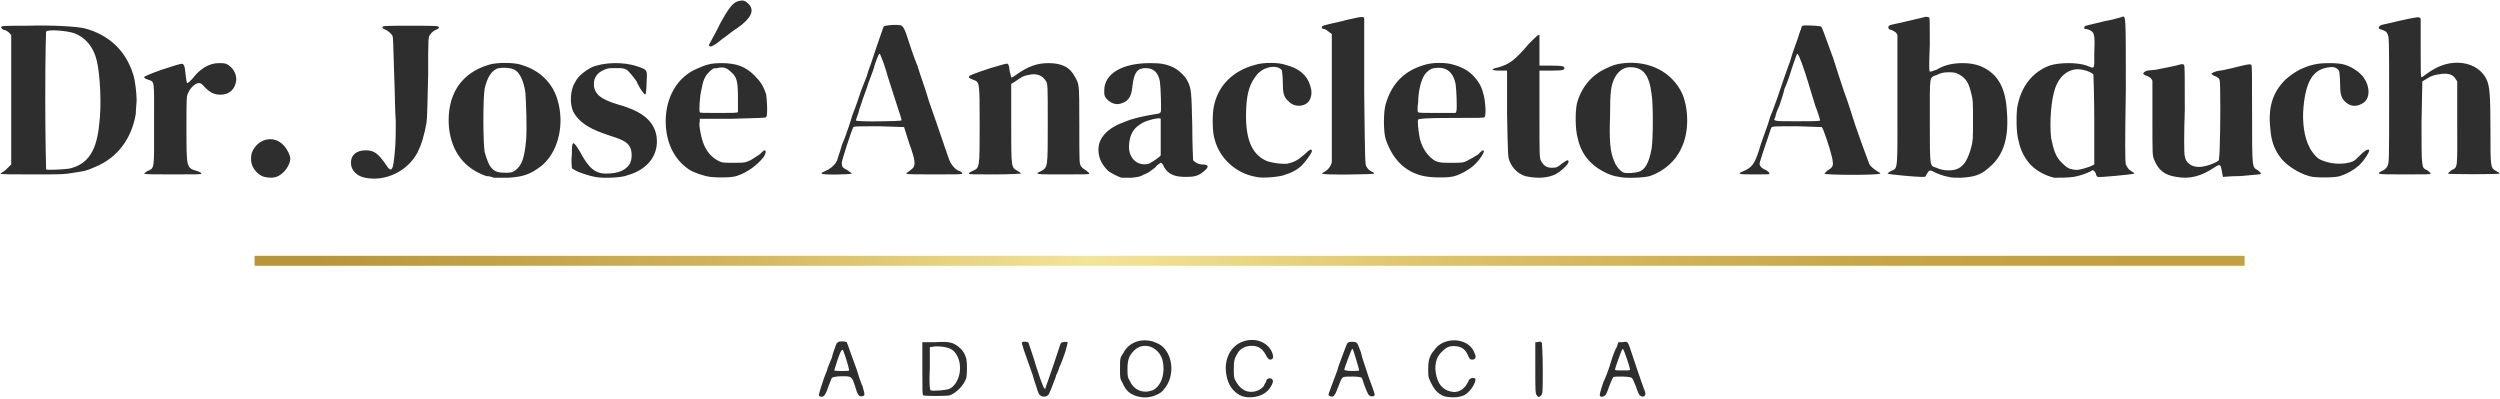
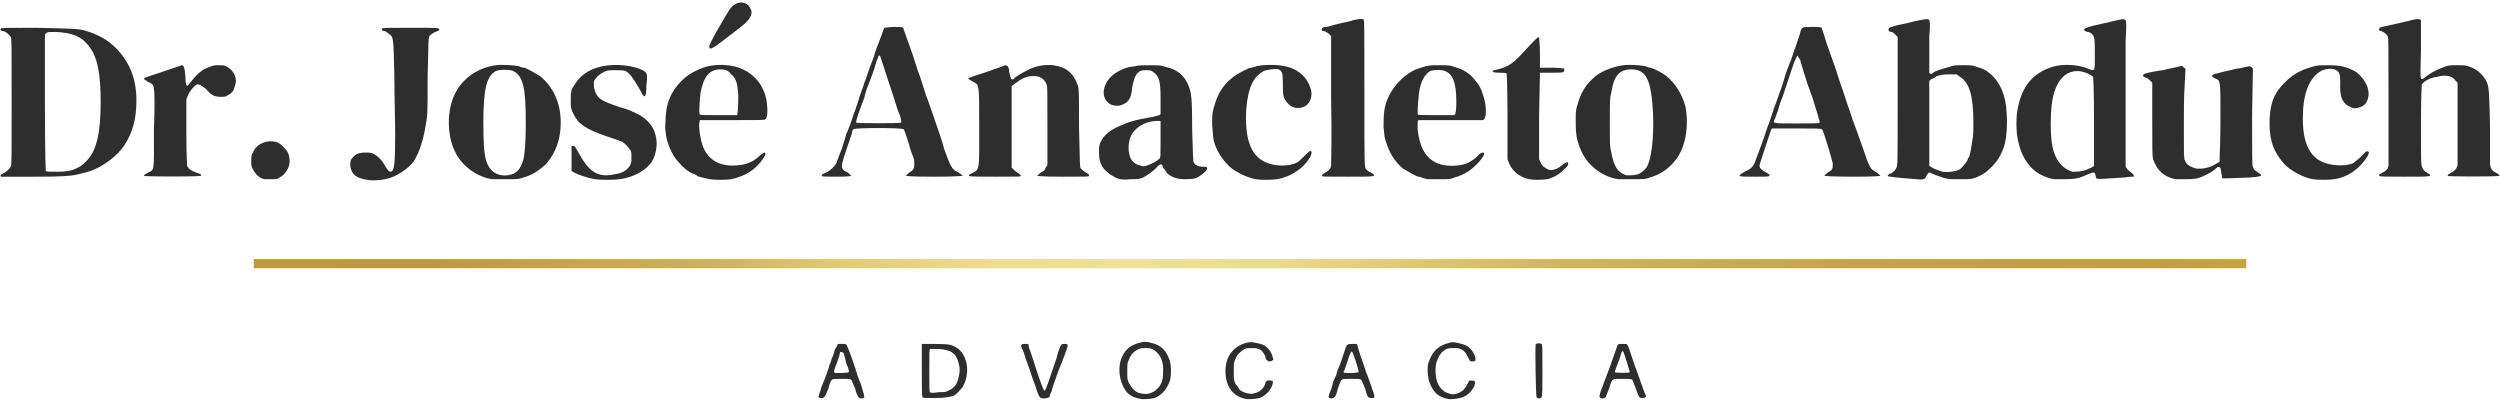
- <svg xmlns="http://www.w3.org/2000/svg" viewBox="0 0 3009 480" width="301" height="48">
+ <svg xmlns="http://www.w3.org/2000/svg" viewBox="0 0 3005 480" width="300" height="48">
  <defs>
    <linearGradient id="g" x1="0" x2="1">
-       <stop offset="0.030" stop-color="#b89638" />
-       <stop offset="0.224" stop-color="#d0b155" />
-       <stop offset="0.419" stop-color="#f3e597" />
-       <stop offset="0.614" stop-color="#dbc064" />
-       <stop offset="0.808" stop-color="#c7a645" />
+       <stop offset="0.006" stop-color="#bf9b3b" />
+       <stop offset="0.079" stop-color="#bc9a3b" />
+       <stop offset="0.152" stop-color="#c7a445" />
+       <stop offset="0.225" stop-color="#cfb056" />
+       <stop offset="0.298" stop-color="#e3cc72" />
+       <stop offset="0.371" stop-color="#eddd8e" />
+       <stop offset="0.443" stop-color="#efe295" />
+       <stop offset="0.516" stop-color="#eada8a" />
+       <stop offset="0.589" stop-color="#dfc66c" />
+       <stop offset="0.662" stop-color="#d1b557" />
+       <stop offset="0.735" stop-color="#c9ab4d" />
+       <stop offset="0.808" stop-color="#c5a446" />
+       <stop offset="0.881" stop-color="#c3a142" />
      <stop offset="0.954" stop-color="#c39f3e" />
+       <stop offset="0.995" stop-color="#c5a53a" />
    </linearGradient>
  </defs>
-   <path fill="#2e2e2e" d="M1368 477c-9-3-13-7-17-16c-3-5-3-6-3-17c0-13 0-13 4-19c6-12 20-18 35-14c6 2 10 4 13 7c12 12 13 34 3 48c-4 6-7 8-15 11c-7 2-13 2-20 0zM1495 477c-10-4-17-13-19-26c-3-17 4-33 18-39c16-7 34 0 38 15c1 4 0 6-4 6c-1-1-3-2-4-5c-1-2-3-5-5-7c-7-7-21-6-28 2c-5 8-6 10-6 21c0 10 0 11 3 16c3 5 6 8 10 10c8 4 18 1 23-5c1-3 3-5 3-6c0-4 7-5 8-1c1 3-4 11-8 14c-7 6-20 8-29 5zM1738 477c-7-3-11-7-15-15c-3-6-4-7-4-16c0-11 1-17 7-24c11-17 40-16 48 1c3 6 3 9-1 10c-3 0-4 0-6-5c-3-7-7-10-13-11c-8-1-12 0-18 6c-8 7-10 18-7 30c3 12 10 18 21 19c7 0 13-4 17-12c1-3 2-4 5-5c4 0 5 1 3 6c-2 5-7 12-13 15c-7 3-17 3-24 1zM986 477c-1-1-1-2 5-20c2-6 5-12 5-14c1-2 3-8 5-12c1-5 3-10 4-13c2-6 3-7 9-7c3 0 5 1 5 1c0 0 2 5 4 11c2 6 6 16 8 22c2 7 5 16 7 20c3 11 3 11 0 12c-4 1-6-1-9-12c-4-12-4-12-16-12c-6 0-11 1-12 2c0 0-2 5-4 10c-4 12-6 14-11 12zM1111 476c-1-1-1-7-1-32l0-32 15 0c17-1 21 0 28 5c5 4 8 8 10 15c1 5 1 17 0 23c-3 9-12 18-20 21c-5 1-30 1-32 0zM1252 476c-1 0-3-4-4-8c-1-4-4-11-5-16c-10-28-14-39-13-40c1-1 7-1 8 1c0 1 5 14 9 28c8 25 10 28 11 27c0-1 6-16 18-53c1-3 2-3 4-3c2-1 4 0 5 0c0 1-1 5-3 12c-2 6-5 14-7 18c-1 4-3 8-4 10c0 2-3 8-5 14c-2 5-4 10-5 10c-2 2-7 2-9 0zM1601 477c-1 0-2-1-2-2c0-1 7-19 11-30c0-1 2-7 4-12c6-16 7-19 8-20c1-2 10-2 11 0c1 0 3 6 5 11c1 6 6 19 9 29c8 22 9 23 6 24c-5 1-6-1-10-11c-2-5-3-10-4-11c-1-2-19-2-22-1c-2 1-3 3-6 11c-4 11-6 14-10 12zM1850 476c-2-1-2-6-2-33l0-31 2 0c3-1 5-1 6 1c0 0 1 15 1 31c0 26 0 31-2 32c-1 1-2 2-3 2c0 0-2-1-2-2zM1926 477c-1-1 0-5 4-17c3-6 7-17 9-24c2-7 5-15 7-18l2-6 5 0c7-1 6-2 12 16c5 15 8 24 13 38c3 7 3 9 2 10c-1 2-4 2-6 0c-1 0-3-5-5-11c-2-5-4-10-5-10c-2-2-20-2-22-1c-1 1-3 6-5 11c-2 6-4 11-5 11c-2 2-5 2-6 1zM1387 470c11-5 16-21 12-37c-5-16-23-22-34-11c-6 6-8 11-8 22c0 9 0 10 3 15c5 11 16 15 27 11zM1143 468c13-7 17-31 6-44c-4-5-12-7-23-7l-7 1 0 25c-1 20 0 26 1 27c2 1 19 0 23-2zM1022 446c0-1-4-16-7-23c-1-4-3-2-7 10c-2 7-4 12-4 13c1 1 17 1 18 0zM1636 446c0-1-7-25-8-26c0 0-1 0-1 1c-1 1-9 23-9 24c0 2 17 2 18 1zM1962 445c0-3-7-23-8-24c-1-1-1-1-1-1c-1 1-9 23-9 25c0 1 2 1 9 1c8 0 9 0 9-1zM439 214c-10-2-17-9-17-18c0-9 6-15 18-15c10 0 15 4 24 17c7 11 9 8 11-17c1-10 1-25 1-35c-1-10-1-36-2-59c-1-31-1-42-2-44c-2-3-5-6-10-8c-1 0-2-1-2-2c0-2 1-2 34-2c30 0 34 0 34 2c0 1-1 2-4 3c-2 1-5 3-6 5c-3 3-3 3-3 50c-1 36-1 50-2 57c-3 16-6 26-11 36c-12 22-38 35-63 30zM318 213c-5-1-11-6-14-12c-3-5-3-15 0-20c8-15 26-18 37-6c4 4 8 12 8 16c0 5-4 13-9 17c-6 6-13 7-22 5zM594 214c-2-1-6-2-9-2c-26-9-42-29-45-59c-3-38 14-65 48-75c9-3 30-3 39 0c24 7 40 24 45 47c7 29-2 60-21 75c-13 10-22 13-40 14c-8 0-16 0-17 0zM716 213c-6-1-19-5-24-8c-2-1-4-2-4-3c0-2-1-9 0-16c0-17 1-18 10-3c10 19 18 26 31 26c15 0 24-4 29-12c1-3 2-5 2-10c0-9-3-14-11-18c-4-2-7-3-22-8c-20-7-31-15-37-26c-5-10-4-27 2-36c3-7 12-14 20-18c14-6 38-7 55-1c12 4 12 4 11 19c0 8-1 14-1 14c-1 2-3-1-7-7c-2-4-4-7-4-8c-2-3-9-12-12-14c-4-2-5-2-13-2c-7 0-10 0-14 2c-10 4-14 12-12 22c3 10 11 15 36 22c24 8 36 19 39 36c3 22-10 40-35 47c-7 3-29 4-39 2zM855 213c-8-1-20-5-26-9c-18-12-28-33-28-58c0-29 14-53 37-63c11-5 17-7 30-7c18 0 29 4 40 15c7 7 11 13 14 23c1 7 2 25 0 27c-1 1-6 1-41 2l-39 0 0 4c-1 2 0 8 1 13c3 17 10 28 22 34c4 2 6 2 18 2c13 0 13 0 20-3c3-2 8-5 11-7c3-3 5-5 6-5c2 0 2 3-1 8c-8 10-20 19-33 23c-6 2-23 2-31 1zM1350 214c-4-1-14-6-17-9c-7-7-11-15-11-25c0-14 11-26 31-33c9-4 21-7 40-10c2 0 3-1 4-2c1-1 0-31-1-37c-2-11-8-16-17-16c-10 0-14 5-16 21c-1 12-4 18-12 21c-7 3-14 1-20-6c-2-3-2-4-2-9c0-20 21-33 55-33c13 0 19 1 28 5c6 3 14 10 17 16c5 10 5 13 6 55c0 22 1 40 1 41c2 2 6 5 11 5c8 0 9 3 1 9c-6 5-11 6-21 6c-13 0-21-3-26-12c-1-3-3-5-4-5c0 0-4 2-7 6c-4 3-9 7-13 8c-5 3-7 3-15 4c-6 0-11 0-12 0zM1512 213c-24-4-44-22-50-45c-3-8-3-31-1-40c5-25 23-43 50-50c9-3 28-3 36 0c16 4 26 12 30 25c2 6 2 11 0 16c-4 10-19 11-26 3c-6-5-7-10-7-23c0-7-1-13-1-14c-5-8-23-5-31 6c-7 9-11 19-12 38c-2 37 6 57 25 65c6 2 18 4 25 3c8-2 12-4 20-11c7-7 9-7 9-4c0 2-7 12-12 17c-5 5-12 9-22 12c-6 2-26 4-33 2zM1720 213c-26-3-43-19-52-45c-3-9-3-34 0-43c7-24 22-40 47-47c9-3 26-3 35 0c10 3 18 7 25 15c6 7 9 13 11 22c2 8 3 23 1 26c-1 1-5 1-40 1c-33 0-39 1-40 2c-1 1 0 13 2 23c3 12 10 22 19 27c6 2 7 2 20 2c13 0 13 0 19-3c4-2 9-5 12-7c3-3 5-5 6-5c4 0-4 12-12 19c-6 5-15 10-22 12c-6 2-23 2-31 1zM1841 213c-11-1-20-9-24-19c-2-5-2-7-3-57l0-52-9 0c-11 0-11-2-1-4c13-4 19-8 36-28c10-10 13-13 13-10c0 1 0 9 0 19l0 17 13 0c16 0 17 1 17 3c0 2-1 3-15 3l-15 0 0 53c0 50 0 52 2 56c3 5 6 8 13 8c6 0 7-1 12-5c7-5 8-5 8-2c0 3-10 12-16 15c-9 4-19 5-31 3zM1949 213c-7-1-13-3-20-7c-15-8-26-21-30-40c-3-11-3-30-1-41c5-19 17-34 34-42c8-4 13-6 23-7c31-3 58 11 70 37c8 19 8 47-1 65c-7 16-21 28-38 34c-7 2-29 3-37 1zM2346 213c-7-1-14-4-18-6c-5-3-6-2-9 3c-1 3-1 3-6 3c-7 0-40-3-41-4c0 0 2-2 4-3c9-4 8 2 8-86l0-78-2-3c-2-1-4-3-6-3c-4-1-4-5 0-6c5-1 35-8 39-9c3-1 5-1 7 0c1 1 1 2 1 33c-1 23-1 32 0 32c1 1 4-1 8-2c10-6 20-8 32-8c16 0 28 5 38 15c10 11 14 25 15 46c2 31-5 51-22 65c-10 9-18 11-33 12c-6 0-13 0-15-1zM2473 214c-9-2-20-7-28-15c-7-7-13-18-15-29c-3-9-3-30-2-39c4-26 18-44 39-52c12-4 34-4 45 0c10 4 9 5 9-14c1-23 0-25-4-28c-2-1-4-2-6-2c-2 0-2 0-2-2c0-2 2-2 10-4c5-1 15-4 22-5c7-2 13-3 14-4c4 0 4-3 4 88c-1 63-1 86 0 90c2 4 3 6 8 9c2 1 3 2 2 2c-1 1-44 5-44 4c-1-1-2-2-2-4c-2-4-4-5-6-3c-3 2-14 6-21 7c-7 1-17 1-23 1zM2620 213c-14-2-22-8-27-21c-2-5-2-6-2-50l0-45-2-3c-2-1-4-3-6-3c-2-1-3-2-3-2c0-2 2-3 5-4c2 0 7-1 10-1c4-1 10-2 15-3c4-1 10-2 13-3c3-1 5-1 6 0c1 1 1 10 1 54c-1 29-1 54 0 56c1 8 8 13 17 13c8 0 21-5 24-8c0-1 1-8 1-15c1-22 1-79 0-81c0-2-2-4-5-5c-3-1-5-3-5-3c0-1 4-3 10-4c3 0 10-2 15-3c20-5 21-5 23-4c1 1 1 7 1 60c0 66 0 63 7 67c4 3 5 5 1 5c-1 0-11 1-22 2c-11 0-20 1-21 1c0-1-1-3-1-5c-2-11-2-11-10-6c-15 10-29 14-45 11zM2784 213c-12-2-28-11-37-21c-9-11-13-22-14-37c-3-26 3-44 18-59c7-6 10-8 17-12c13-6 21-8 36-8c16 0 23 2 34 10c15 11 18 33 5 39c-9 5-17 2-23-6c-2-5-3-6-3-18c0-7-1-14-1-15c-2-4-6-6-12-5c-19 2-28 16-31 47c-2 19 1 38 7 49c2 5 8 12 11 14c12 7 31 8 42 3c2-1 6-5 9-8c6-6 10-7 10-5c0 3-6 12-12 18c-7 6-14 10-23 13c-6 2-26 2-33 1zM0 209c0 0 1-1 3-2c2-1 5-4 7-6l3-3 0-78l0-78-3-3c-1-1-4-3-6-3c-2-1-3-2-3-3c0-2 1-2 29-2c35-1 61 1 71 3c30 8 50 27 59 56c2 6 4 22 4 30c0 4-1 12-1 17c-5 30-22 53-49 64c-11 5-13 5-26 7c-10 2-17 2-49 2c-25 0-38 0-39-1zM173 209c0 0 2-2 4-3c9-4 8-2 8-56c0-55 1-51-7-54c-3-1-5-2-5-3c0-1 7-4 21-9c12-4 22-7 23-7c4-1 5 2 6 13c1 6 1 10 2 10c1 0 3-2 6-5c9-12 20-19 32-19c5 0 8 0 11 2c6 4 10 10 10 18c-1 11-8 18-19 18c-7 0-12-2-19-9c-3-4-5-5-7-5c-4 0-10 5-13 12c-2 4-2 6-2 43c0 48 0 47 13 51c3 1 5 2 5 3c0 1-5 1-34 1c-21 0-34 0-35-1zM989 209c-1-1 0-1 8-5c5-3 10-8 11-13c0-1 3-8 5-16c3-7 6-15 6-16c1-2 4-11 7-21c4-10 8-22 9-25c1-4 5-13 8-21c2-8 6-17 7-21c2-6 10-30 13-38c1-2 1-2 11-3c8 0 11 0 12 2c1 0 4 6 6 13c2 6 7 22 12 34c4 13 11 32 14 43c18 51 24 71 26 74c3 5 7 9 11 10c2 1 3 2 3 3c0 1-6 1-33 1c-21 0-34 0-34-1c-1 0 0-1 2-2c1-1 4-3 5-4c4-4 4-9-4-31l-6-19-30-1c-23 0-30 0-31 1c-2 3-14 40-14 43c0 5 1 6 7 9c2 2 5 3 5 4c0 1-36 2-36 0zM1166 209c0-1 2-2 4-3c9-4 9-2 9-55c0-54 0-52-8-55c-2-1-5-2-5-3c0-2 2-3 26-11c17-5 20-6 21-5c1 1 2 5 2 8c1 4 2 8 2 8c1 1 3-1 6-3c14-10 25-14 39-14c16 0 26 5 32 17c2 3 4 8 4 11c1 3 1 25 1 49c0 42 0 44 2 47c1 2 4 4 6 5c2 2 4 3 4 4c0 1-5 1-31 1c-34 0-36 0-27-4c8-5 8-3 8-57c0-45 0-48-2-51c-4-7-11-10-20-8c-7 1-10 3-17 8l-5 3 0 49c0 54 0 51 8 56c2 1 3 2 4 3c0 0-12 1-32 1c-25 0-31 0-31-1zM1591 209c0 0 1-1 3-2c5-3 8-7 9-12c0-2 0-37 0-79l0-75-4-3c-1-1-4-3-5-3c-2 0-3-1-3-2c0-2 1-2 13-5c4-1 10-2 13-3c3-1 9-2 13-3c8-2 12-2 12 0c0 1 0 41 0 89c1 86 1 88 3 90c1 2 3 4 5 5c2 1 4 2 4 3c0 1-62 2-63 0zM2094 209c0-1 2-2 7-4c8-4 11-8 16-23c1-4 4-13 7-21c3-8 6-17 7-21c2-4 5-13 8-21c6-18 13-38 16-46c1-4 4-13 7-21c3-8 5-16 6-17c0-2 1-4 2-4c1-1 21 0 22 1c1 0 3 6 15 39c3 10 9 28 13 40c5 13 10 30 13 39c10 29 16 44 17 47c1 3 6 7 11 10c2 1 3 2 2 2c0 2-66 2-67 0c0 0 2-2 4-4c6-3 7-6 6-11c0-4-6-24-11-37l-2-4-30-1c-28 0-30 0-31 2c-2 6-14 41-14 43c0 3 3 6 8 8c2 1 4 3 4 4c0 1-2 1-18 1c-9 0-17 0-18-1zM2864 209c-1-1 1-2 5-4c2-1 4-3 5-5c2-4 2-6 2-80c0-73 0-76-2-79c-1-3-3-4-9-6c-3-1-1-4 2-5c30-7 43-10 45-9c1 0 2 1 2 2c0 1 0 17 0 35c0 27 0 35 1 35c1 0 3-2 6-4c15-11 29-15 44-13c13 2 23 9 28 19c4 8 5 18 5 62c0 45 0 45 7 49c2 1 4 2 4 3c-1 1-62 1-62 0c0-1 2-2 4-4c8-4 7-1 7-57l0-50-2-3c-3-5-8-7-17-6c-8 1-12 2-18 6l-5 3-1 50c0 56 0 54 7 57c2 2 4 3 4 4c0 1-5 1-31 1c-17 0-31 0-31-1zM620 205c8-6 11-15 13-37c1-15 0-45-1-57c-2-14-7-24-13-27c-5-3-18-3-22-1c-7 4-11 11-14 24c-2 12-2 63 0 76c3 10 5 16 9 20c4 4 8 5 17 5c7 0 8-1 11-3zM1972 207c8-2 13-11 16-28c2-12 2-54 0-66c-3-24-11-33-28-32c-7 1-12 5-16 12c-5 9-6 18-6 47c-1 29 0 43 5 54c2 6 8 13 12 14c5 1 13 0 17-1zM2357 203c8-4 12-12 16-26c2-8 2-11 2-32c0-21 0-25-2-32c-3-13-6-18-14-23c-4-2-5-3-13-3c-7 0-10 1-14 3c-10 4-9-2-9 56c0 58 0 53 8 56c8 4 20 4 26 1zM83 203c22-5 33-21 36-54c3-22 1-60-3-76c-4-17-14-28-27-33c-9-3-31-5-34-2c0 0-1 20-1 83c0 45 1 82 1 83c1 1 22 0 28-1zM2508 203c3-1 7-2 9-3l4-2 0-53c0-29-1-54-1-55c-1-2-7-5-13-6c-14-3-27 5-33 22c-5 14-7 41-5 60c3 15 6 23 12 29c4 4 6 6 10 8c7 2 10 2 17 0zM1383 197c4-2 13-8 14-10c0-2 0-42 0-44c-2-2-17 2-22 5c-11 6-15 14-16 25c-2 17 10 28 24 24zM1085 145c0-1-1-5-9-29c-2-7-7-21-10-32c-3-10-7-19-7-19c-1-1-2 1-6 12c-1 5-5 15-8 23c-2 7-6 17-7 20c-1 4-4 11-5 16c-2 5-3 9-3 9c1 2 54 1 55 0zM2191 145c0 0-2-8-6-18c-3-9-8-27-12-39c-7-21-9-24-10-23c0 0-3 8-6 17c-3 10-7 21-9 25c-1 5-4 14-6 20c-3 6-5 12-5 14c-3 5-3 5 26 5c16 0 27 0 28-1zM888 135c0 0 0-8 0-16c0-20-1-26-8-32c-5-5-9-7-17-5c-5 0-6 1-10 5c-5 5-7 10-9 21c-2 8-3 25-2 27c0 1 3 1 23 1c15 0 22 0 23-1zM1753 134c1-5 0-27-1-33c-3-15-12-21-25-19c-5 0-11 5-14 11c-3 6-6 18-6 30c-1 6-1 12 0 12c0 1 8 1 23 1l22 0 1-2zM853 54c0 0 3-5 6-11c3-5 7-14 10-19c9-16 14-22 21-23c4-1 7 0 10 3c9 8 4 18-13 30c-4 2-12 9-18 13c-7 6-12 9-14 9c-1 0-2-1-2-2z" />
-   <rect x="306" y="308" width="2396" height="12" fill="url(#g)" />
+   <path fill="#2e2e2e" d="M1371 479c-8-1-15-5-18-10c-8-11-10-29-4-41c4-9 10-13 19-16c8-2 9-2 17 0c11 3 17 9 21 21c2 6 2 19 0 25c-4 10-9 16-18 20c-4 1-14 2-17 1zM1497 479c-15-3-24-15-24-33c0-11 3-18 8-24c6-7 17-12 25-11c5 1 11 2 14 4c5 3 9 9 10 15c1 2 1 2-1 3c-1 1-2 1-4 1c-2-1-4-3-4-5c0-2-3-7-6-9c-3-1-4-2-9-2c-6 0-7 0-10 1c-5 3-9 7-11 12c-2 4-2 5-2 15c0 10 0 10 2 15c2 2 4 5 5 7c3 3 10 5 14 5c3 0 9-2 11-4c3-2 6-7 6-9c0-2 3-4 6-3c2 0 3 0 3 2c0 4-4 11-8 14c-2 2-5 4-8 5c-4 1-13 2-17 1zM1740 479c-11-2-17-8-21-18c-2-4-2-7-3-14c0-8 0-9 2-14c4-11 11-18 23-21c5-2 8-1 16 1c8 2 13 7 16 15c1 5 1 6-3 6c-3 0-3 0-5-4c-4-9-8-12-16-12c-6 0-7 0-10 1c-6 3-9 7-12 15c-2 6-2 16 0 23c2 7 7 13 13 15c5 2 8 2 13 0c5-2 8-5 11-11l2-4 3 0c4 0 5 1 3 7c-3 6-8 11-14 13c-5 2-14 3-18 2zM984 477c0-1 0-2 4-14c3-6 9-23 9-25c1-1 2-5 3-8c2-4 3-8 3-9c1-2 2-4 3-5l1-3 5 0c5 0 5 0 6 2c1 2 4 9 10 27c1 4 4 13 7 20c3 10 4 14 4 15c-1 2-6 2-7 0c-1-1-3-5-4-10c-2-5-4-9-4-10c-2-2-2-2-12-2c-9 0-11 0-12 1c-1 1-3 5-4 10c-4 10-5 12-8 12c-2 0-3 0-4-1zM1109 477c-1 0-1-10-1-32l0-32 16 0c18 0 21 1 28 6c11 9 14 29 6 44c-2 4-8 10-11 12c-6 2-11 3-25 3c-10 0-13 0-13-1zM1250 477c-1-1-3-5-4-9c-1-4-5-13-7-20c-2-7-6-16-7-20c-1-4-3-9-4-10c-1-4-1-5 4-5l4 0 1 5c1 2 5 14 9 27c7 21 9 25 10 24c1-1 4-9 14-39c2-9 5-16 6-16c0-1 2-1 4-1c4 0 4 1 2 7c-1 3-5 14-10 26c-4 11-8 22-8 24c-1 2-2 4-2 4c0 1 0 2-1 3c-3 2-10 2-11 0zM1597 477c0-1 0-3 3-9c1-3 2-7 2-8c1-2 2-6 4-9c1-4 2-8 3-9c1-2 2-6 3-8c1-3 3-9 4-12c3-9 3-9 10-9l5 0 1 3c0 1 2 7 4 13c2 6 5 14 6 18c2 4 4 11 6 16c2 6 4 11 4 12c0 3 0 3-3 3c-2 0-3 0-4-1c-1 0-3-5-4-10c-2-5-4-10-5-11c-1-1-3-1-12-1c-7 0-10 0-11 1c-1 0-3 5-5 11c-1 5-3 10-4 10c-2 2-6 2-7 0zM1847 477c-1-1-2-63-1-64c2-1 5-1 7 0c1 1 1 4 1 32c0 20 0 31-1 32c-1 2-5 2-6 0zM1923 477c-1-1 0-3 1-7c3-8 4-11 12-32c4-12 8-22 8-23c1-2 2-2 6-2c4 0 6 0 6 1c1 1 3 7 9 25c4 10 11 32 13 35c1 3 0 4-4 4c-4 0-4-1-8-12c-2-5-4-10-4-10c-1-1-5-1-12-1c-13 0-12-1-16 12c-2 5-4 10-4 10c-2 2-6 2-7 0zM1383 472c3-1 5-2 8-5c5-5 7-10 7-20c1-12-3-21-10-26c-3-2-4-3-10-3c-6 0-7 0-11 2c-4 2-8 6-10 12c-2 3-2 5-2 14c0 9 0 10 2 14c3 6 7 10 12 12c5 1 9 2 14 0zM1140 469c7-3 10-7 12-15c2-7 2-12 0-19c-3-11-9-15-24-16c-7 0-9 0-10 0c-1 1-1 5-1 27c0 19 0 25 1 25c0 1 5 1 10 0c7 0 9 0 12-2zM1020 447c1 0 0-5-3-11c-1-6-3-12-3-12c-1-1-3-2-4-1c0 0-1 2-1 4c-1 2-2 7-4 11c-3 8-3 9-1 10c2 0 15 0 16-1zM1633 447c1-1-7-25-8-25c-1 0-3 4-5 11c-2 6-4 11-4 12c-1 0-1 1-1 2c1 1 3 1 9 1c5 0 9-1 9-1zM1959 447c0-1-7-24-8-25c-1-1-2 0-4 8c-5 13-6 16-6 17c1 1 17 1 18 0zM443 216c-7-1-10-2-14-4c-5-3-7-7-8-13c0-5 0-6 2-9c4-5 8-7 16-7c6 0 7 0 11 2c5 3 9 7 13 14c3 6 5 7 7 7c4-1 5-10 5-45c0-16-1-47-1-70c-1-48-1-47-7-51c-2-2-4-3-5-3c-2 0-3-1-3-3c1-1 5-1 35-1c31 0 34 0 34 2c0 0 0 1-2 2c-6 2-8 4-10 6c-1 3-1 4-2 49c0 40 0 47-2 56c-3 20-8 35-15 46c-5 7-18 16-27 19c-8 3-20 4-27 3zM318 215c-6-1-11-6-14-12c-2-3-2-5-2-10c0-5 0-7 2-10c3-7 8-11 16-13c5-1 9-1 14 1c4 2 10 8 12 12c5 11 1 24-10 30c-3 2-4 2-10 2c-3 0-7 0-8 0zM591 215c-18-3-36-16-44-33c-10-20-10-50 0-70c9-18 27-31 49-34c7-1 21 0 27 1c2 1 5 2 7 2c4 1 14 7 19 10c16 13 25 32 25 56c0 20-6 36-17 49c-8 8-17 14-28 17c-5 2-7 2-20 2c-7 0-15 0-18 0zM715 215c-7-1-19-5-25-8l-3-2 0-15l0-15 2 0c1 0 2 0 4 4c1 2 4 7 7 12c11 17 21 22 39 18c8-1 14-4 18-10c2-4 2-5 2-10c0-6 0-7-2-10c-2-3-5-6-9-9c-3-1-5-2-20-7c-23-8-33-14-39-27c-2-5-3-5-3-14c0-8 0-10 1-14c1-3 3-6 4-7c10-17 31-25 57-23c14 1 28 6 29 10c1 1 1 7 0 14c0 10-1 13-2 13c-1 1-2 0-6-8c-9-15-12-19-17-22c-3-1-5-1-12-1c-9 0-9 0-14 2c-6 3-10 7-12 11c-1 7 1 15 6 20c4 4 14 8 27 12c8 2 14 5 20 8c7 3 15 11 18 17c7 14 5 31-3 42c-8 10-22 17-37 19c-6 1-24 1-30 0zM853 215c-4-1-14-3-15-4c-1-1-2-1-3-2c-5-1-13-7-18-13c-8-8-13-19-16-31c-1-8-2-11-1-20c0-20 6-35 19-48c8-8 17-13 29-17c14-4 33-3 45 3c17 8 27 23 29 42c1 10 0 17-2 18c-1 1-7 1-40 1l-39 0 0 2c-2 4 1 22 4 30c7 17 22 25 44 22c10-1 18-5 25-12c4-3 6-4 6-1c0 1-4 8-8 12c-9 10-20 15-33 18c-5 1-20 1-26 0zM1346 215c-9-3-17-9-21-15c-3-6-4-10-4-17c0-7 0-8 2-13c4-8 11-14 23-19c11-5 17-7 40-11c8-2 9-2 9-4c0-1 0-9 0-18c0-22-2-27-9-32c-3-2-4-2-8-2c-5 0-6 0-9 2c-4 3-6 8-8 18c-1 13-4 18-11 21c-5 3-14 2-18-2c-6-5-7-14-3-22c4-10 16-18 29-21c3 0 6-1 8-1c2-1 9-1 16-1c11 0 13 0 19 2c14 3 22 10 27 21c4 10 5 14 5 55c1 32 1 38 2 39c1 3 6 5 10 5c5 0 6 0 6 2c0 2-2 4-6 7c-6 5-10 6-19 6c-11 0-17-2-23-7c-2-3-4-6-5-7c-1-5-3-5-7-1c-5 6-12 10-17 13c-5 2-6 2-15 2c-7 1-11 0-13 0zM1509 215c-10-2-25-9-32-16c-9-9-15-19-18-30c-1-5-1-9-2-19c0-13 0-14 2-21c4-15 10-26 21-35c6-5 9-6 14-9c2-1 5-2 6-3c0 0 2-1 4-1c1 0 4-1 7-2c10-2 26-2 37 1c14 4 23 13 27 25c4 11-1 22-11 24c-9 2-17-3-21-13c-1-4-1-6-1-16c0-13-1-15-5-17c-4-1-13 0-18 2c-13 7-19 21-21 46c-2 34 5 55 22 63c12 6 29 6 39 1c2-1 6-5 9-8c3-3 6-6 7-6c2 0 2 3 0 7c-8 14-23 24-40 27c-6 1-20 1-26 0zM1716 215c-3-1-6-1-7-2c-2-1-4-1-4-1c-2 0-14-7-19-10c-9-8-16-18-20-32c-2-5-2-8-3-18c0-18 1-26 7-38c7-14 20-26 32-31c14-5 16-5 28-5c11 0 13 0 18 2c11 3 19 8 25 16c5 6 6 8 8 13c3 8 5 15 5 24c0 7-1 8-2 10l-2 1-39 0l-38 0-1 2c0 1 0 5 0 9c2 20 9 34 22 40c9 5 27 5 37 1c5-2 12-7 15-11c3-2 5-3 6-1c0 2-1 4-6 10c-8 9-18 16-30 19c-4 2-7 2-16 2c-6 0-13 0-16 0zM1838 215c-10-2-20-9-24-19l-2-5 0-52c0-39-1-51-1-51c-1-1-5-1-9-1c-7 0-8-1-8-2c0 0 1-1 2-1c18-4 22-7 41-28c10-11 13-13 13-11c0 0 1 9 1 18l0 18 14 0c8 0 15 1 15 1c0 1 1 2 0 3c-1 2-2 2-15 2l-14 0-1 52l0 52 2 4c1 3 3 5 5 6c3 2 4 3 8 3c6-1 8-2 14-7c4-3 6-3 6-1c0 2-1 4-5 7c-5 6-14 11-21 12c-6 1-15 1-21 0zM1945 215c-20-3-39-18-46-38c-4-10-5-17-5-31c0-12 0-14 2-20c4-15 10-25 22-35c9-7 21-11 33-13c8-1 20 0 26 1c3 1 5 2 7 2c4 1 14 6 19 10c11 9 19 22 23 37c3 16 2 35-4 50c-7 17-21 30-39 35c-5 2-7 2-20 2c-7 0-15 0-18 0zM2303 215c-25-2-34-3-34-4c0-1 1-2 4-3c4-2 5-4 6-6c2-2 2-2 2-80l0-78-3-3c-2-2-3-3-5-3c-3-1-3-1-3-3c0-2 0-2 10-5c5-1 15-3 22-5c14-3 16-3 17-1c1 1 1 10 0 19c0 22 0 43 0 44c1 2 3 2 6-1c4-2 11-4 18-6c5-2 8-2 17-2c10 0 11 0 16 2c7 2 10 3 16 8c12 10 19 26 20 47c1 14 0 28-2 37c-4 14-10 23-19 31c-5 5-9 7-16 10c-6 2-6 2-19 2c-13 0-14 0-21-2c-3-1-8-3-11-4c-2-1-4-2-5-2c-1 0-2 2-3 3c-2 5-3 6-13 5zM2469 215c-7-1-17-5-23-10c-9-7-17-20-20-35c-3-11-3-33 0-43c5-24 18-40 41-47c12-4 33-3 45 3c6 2 6 2 6-16c0-20 0-24-4-27c-1-1-3-2-5-2c-3-1-4-2-4-3c0-1 2-2 13-5c6-1 12-3 14-3c19-5 22-5 23-3c1 1 1 10 0 24c0 13 0 52 0 88l0 64 2 3c1 1 3 3 5 4c2 2 3 3 3 4c0 1 0 1-1 1c-1 0-6 0-11 1c-36 2-33 3-34-2c-1-5-2-5-9-2c-11 5-15 6-28 6c-6 0-12 0-13 0zM2615 215c-14-3-22-10-27-24c-1-5-1-8-1-49l0-43-3-3c-1-1-3-3-5-3c-2-1-3-1-3-3c1-2 2-2 11-4c5-1 11-2 13-2c3-1 8-2 13-3c4-1 8-2 9-2c1 0 2 0 3 2l2 1-1 20c-1 10-1 34-1 53c0 32 0 34 1 37c2 5 5 7 10 9c6 3 19 1 27-4l5-3 0-5c0-2 1-23 1-46c0-49 0-46-6-49c-3-1-4-2-4-3c0-2 0-2 30-9c4 0 9-2 11-2c4-1 4-1 6 0l2 2-1 57c0 47 0 59 1 61c1 4 2 4 9 9c3 2 0 3-13 4c-23 1-32 1-33 1c0-1 0-3-1-6c0-3-1-6-1-6c0-2-4-2-4-1c-1 1-5 4-8 6c-13 7-17 8-29 8c-5 0-11 0-13 0zM2780 215c-12-2-28-11-35-19c-12-14-17-27-17-48c0-23 5-36 18-49c10-10 19-15 33-19c7-2 8-2 19-2c16 0 23 2 34 8c9 7 16 18 15 28c-1 8-4 13-12 15c-4 1-5 1-8 0c-11-4-15-12-14-30c0-10-1-13-5-15c-4-3-14-2-20 2c-13 9-20 27-20 56c0 36 12 53 38 56c9 1 17 0 22-2c3-2 9-7 13-11c3-4 5-4 6-3c1 1 0 2-1 5c-9 15-24 26-41 28c-6 1-20 1-25 0zM1 212c-1-2 0-3 3-4c4-2 7-5 9-8c1-1 1-13 1-78c0-69 0-76-1-78c-2-3-7-7-9-7c-2 0-4-1-3-3c0-1 4-1 42-1c42 1 49 1 58 3c17 5 28 11 39 22c16 17 24 36 24 63c0 22-5 39-15 54c-7 10-18 19-29 25c-11 6-17 7-30 10c-8 1-12 2-48 2c-22 0-41 0-41 0zM173 211c0-1 0-1 5-4c8-4 7 0 7-51c1-24 1-46 0-49c0-5-2-7-7-9c-3-2-5-3-5-4c0-1 4-2 22-8c11-4 22-7 23-8c1 0 2 0 3 2c1 2 2 10 2 16c0 3 1 5 1 6c1 1 1 1 3-1c10-13 16-18 25-21c4-2 7-2 11-2c6 0 7 0 10 2c9 5 13 15 9 24c-1 5-4 8-8 10c-3 2-4 2-9 2c-7 0-11-2-17-9c-6-5-8-6-11-6c-3 1-9 8-11 13l-2 5 0 39c0 32 1 39 1 41c2 4 5 6 11 8c6 2 7 3 5 4c-1 1-67 1-68 0zM988 211c-1-1 0-2 5-4c6-3 12-9 13-13c0-1 3-8 6-16c2-7 5-15 5-17c1-1 3-7 5-12c2-5 4-13 6-17c1-4 4-11 5-16c2-6 5-13 6-17c2-4 4-12 6-17c2-5 4-11 5-13c1-5 6-18 10-28c1-4 3-8 3-8c1 0 6-1 11-1c10 0 11 0 12 2c0 1 3 8 6 17c3 8 8 23 11 33c4 10 8 24 10 30c3 7 7 20 11 31c4 11 9 26 11 34c8 22 9 24 17 28c3 2 5 3 5 4c-1 0-9 1-34 1c-29 0-34-1-34-1c0-1 2-2 4-4c5-3 6-5 6-10c0-2 0-6-1-8c-1-2-4-10-6-18c-3-9-5-16-6-16c-1-2-59-2-60 0c-1 0-2 3-2 5c-13 38-14 40-10 44c0 1 3 2 5 3c2 2 4 3 4 4c0 0-2 1-17 1c-12 0-18 0-18-1zM1165 211c-1-1-1-1 3-3c10-5 9-3 9-56c0-53 0-50-7-54c-3-2-6-3-6-4c0-1 7-3 22-8c11-4 21-7 22-8c3 0 5 2 5 8c2 8 2 9 4 9c1 0 2 0 2-1c0-1 8-6 16-10c9-5 20-7 31-6c15 2 24 9 29 23c2 5 2 6 2 52c1 46 1 47 2 49c2 2 4 4 8 6c2 1 2 2 2 3c0 1-4 1-31 1c-27 0-31-1-31-1c0-1 2-2 4-4c4-2 5-3 6-6l2-3 0-47c0-44 0-47-1-50c-3-7-8-10-16-10c-8 0-14 3-22 9l-4 3 0 49l0 49 2 2c1 1 3 3 5 4c3 2 4 3 4 4c0 1-1 1-31 1c-17 0-31 0-31-1zM1589 211c0-1 1-2 4-4c4-2 7-5 7-9c0-2 1-37 0-79l0-76-2-2c-2-2-5-4-7-4c-2 0-3-1-2-3c0-1 2-2 4-2c2 0 6-1 9-2c3-1 8-2 12-3c4-1 10-2 12-3c9-2 11-2 13-1c1 1 1 4 1 89c0 87 0 88 2 91c1 1 3 3 6 4c7 5 7 5-28 5c-29 0-31 0-31-1zM2091 211c0-1 1-2 6-5c7-3 9-5 12-10c1-4 8-21 12-33c1-3 3-10 6-17c2-7 5-14 5-16c1-1 3-8 5-13c2-6 5-14 6-17c1-3 3-11 5-16c2-5 4-11 5-13c1-2 3-10 6-17c2-7 5-14 5-16c2-6 2-6 14-6c10 0 11 0 12 2c0 1 3 8 5 16c3 8 8 23 12 34c3 10 8 24 10 30c2 7 7 20 10 30c4 10 9 25 12 33c8 24 9 26 17 30c2 2 4 3 4 4c0 0-4 1-33 1c-26 0-34-1-34-1c0-1 2-2 4-4c6-3 6-5 6-11c-1-5-11-39-13-41c-1-1-8-1-30-1l-30 0-1 1c-1 3-13 39-14 43c0 2 0 3 2 5c1 1 4 3 6 4c3 2 4 2 4 3c0 2-1 2-18 2c-11 0-17 0-18-1zM2860 211c-1-1 0-2 4-4c2-1 5-3 6-5l1-3 0-77c0-66 0-77-1-79c-1-2-6-6-8-6c-2 0-3-2-2-3c0-1 2-2 3-2c5-1 27-6 31-7c10-3 15-3 16-1c0 1 0 17 0 36c-1 37-1 36 3 34c10-8 17-11 25-14c5-2 7-2 16-2c9 0 10 0 15 2c9 3 16 10 20 18c3 7 3 12 4 54c0 22 0 42 0 45c1 5 2 8 7 10c3 2 5 3 4 4c-1 1-62 1-62 0c0-1 1-2 3-3c6-3 8-6 9-10c0-2 0-25 0-51l0-48-3-3c-3-5-11-7-22-4c-8 1-15 5-18 9c0 1-1 12-1 49c0 48 0 48 2 52c1 2 2 3 5 5c8 5 7 5-27 5c-19 0-30 0-30-1zM612 210c9-2 13-6 17-18c2-9 3-23 3-45c0-41-3-56-15-62c-4-2-17-2-21 0c-11 6-15 21-15 62c0 29 1 43 6 52c5 9 14 13 25 11zM1969 209c3-1 8-5 10-8c6-9 9-35 8-64c-2-41-8-54-26-54c-14 0-21 7-24 27c-2 7-2 10-2 37c0 27 0 29 2 37c3 16 8 23 17 26c4 1 11 0 15-1zM2354 204c4-2 8-7 11-12c0-1 1-3 2-4c1-2 3-14 4-21c1-4 1-13 1-20c0-33-5-48-16-55l-4-3-10 0c-8 0-9 1-14 2c-2 2-5 3-7 4l-2 2 0 51l0 51 2 1c2 2 10 5 14 6c6 1 14 0 19-2zM87 204c8-3 11-5 16-10c13-12 18-34 18-72c0-35-4-55-15-68c-8-10-18-15-39-16c-9 0-9 0-11 1l-2 2 0 82c0 64 1 82 1 82c1 1 4 1 14 1c11 0 13-1 18-2zM2507 204c2-1 5-2 7-3l3-2 0-53c0-41-1-53-1-54c-3-3-12-7-19-7c-6 0-11 2-15 5c-12 10-17 27-17 58c0 16 1 26 4 35c4 12 12 20 22 23c3 0 11 0 16-2zM1380 198c4-1 11-5 14-8c1-2 1-2 1-23l0-22-5 0c-11 0-23 6-29 15c-4 6-6 18-3 27c1 5 6 10 11 11c5 2 6 2 11 0zM1083 147c1-1 0-3-1-8c-2-4-5-13-7-20c-11-34-17-52-17-52c-1-1-1-1-2 0c0 0-3 7-5 15c-3 9-7 19-9 24c-1 4-3 9-3 11c-1 2-3 8-5 13c-5 14-5 16-5 17c1 1 53 1 54 0zM2187 147c1-1 0-2-1-5c0-2-4-13-7-24c-4-10-9-25-11-32c-2-7-4-13-4-14c0 0-1-2-2-3c-1-2-1-3-2-2c0 0-3 6-5 12c-5 15-8 24-12 36c-2 5-5 13-6 18c-2 4-3 9-4 10c-2 5-3 5 27 5c21 0 26 0 27-1zM886 138c1-2 2-21 1-29c-1-11-3-16-8-20c-4-5-7-6-13-6c-13 0-20 8-24 28c-1 10-2 25-1 26c1 1 4 1 23 1c16 0 21 0 22 0zM1749 137c2-3 2-26 0-34c-2-12-8-18-16-19c-5-1-11 0-14 1c-8 5-13 16-14 33c-1 8-1 18-1 19c1 1 3 1 23 1l21 0 1-1zM853 57c-1-1-2-1 8-19c15-26 17-30 22-33c8-5 17-2 20 7c2 6-4 14-14 21c-5 4-10 8-26 20c-4 3-8 5-9 5c0 0-1 0-1-1z" />
+   <rect x="305" y="311" width="2395" height="11" fill="url(#g)" />
</svg>
